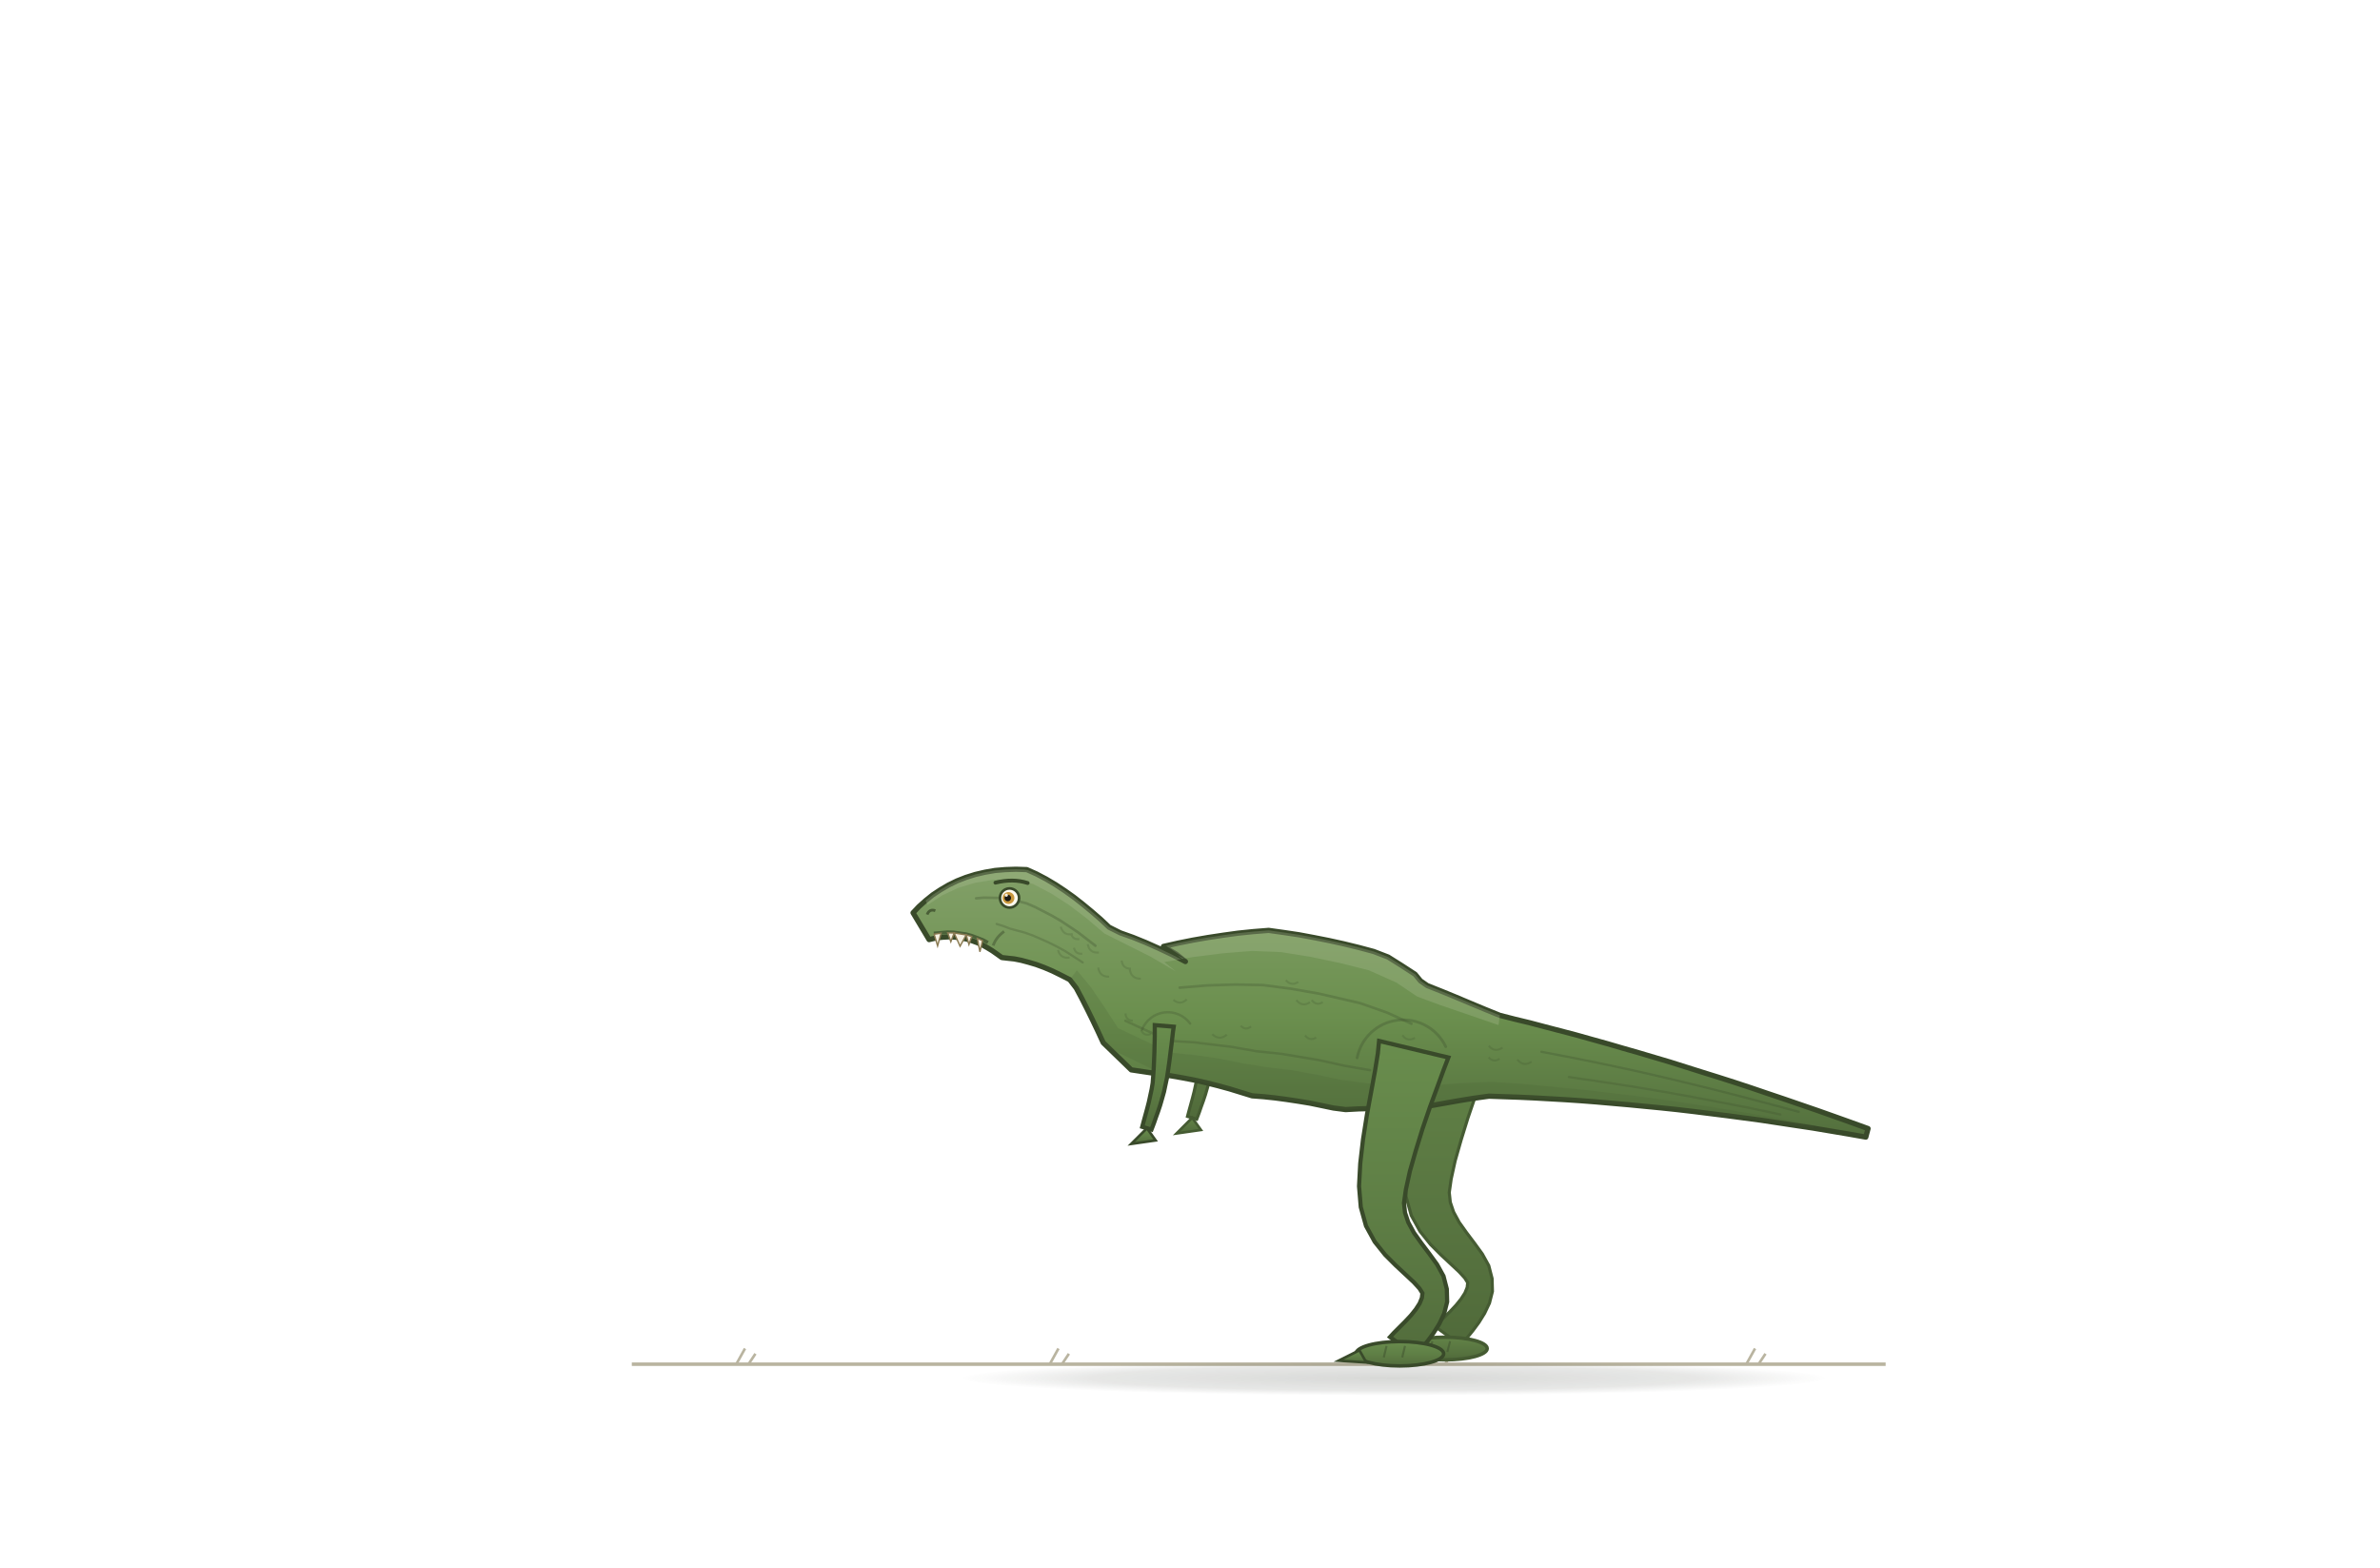
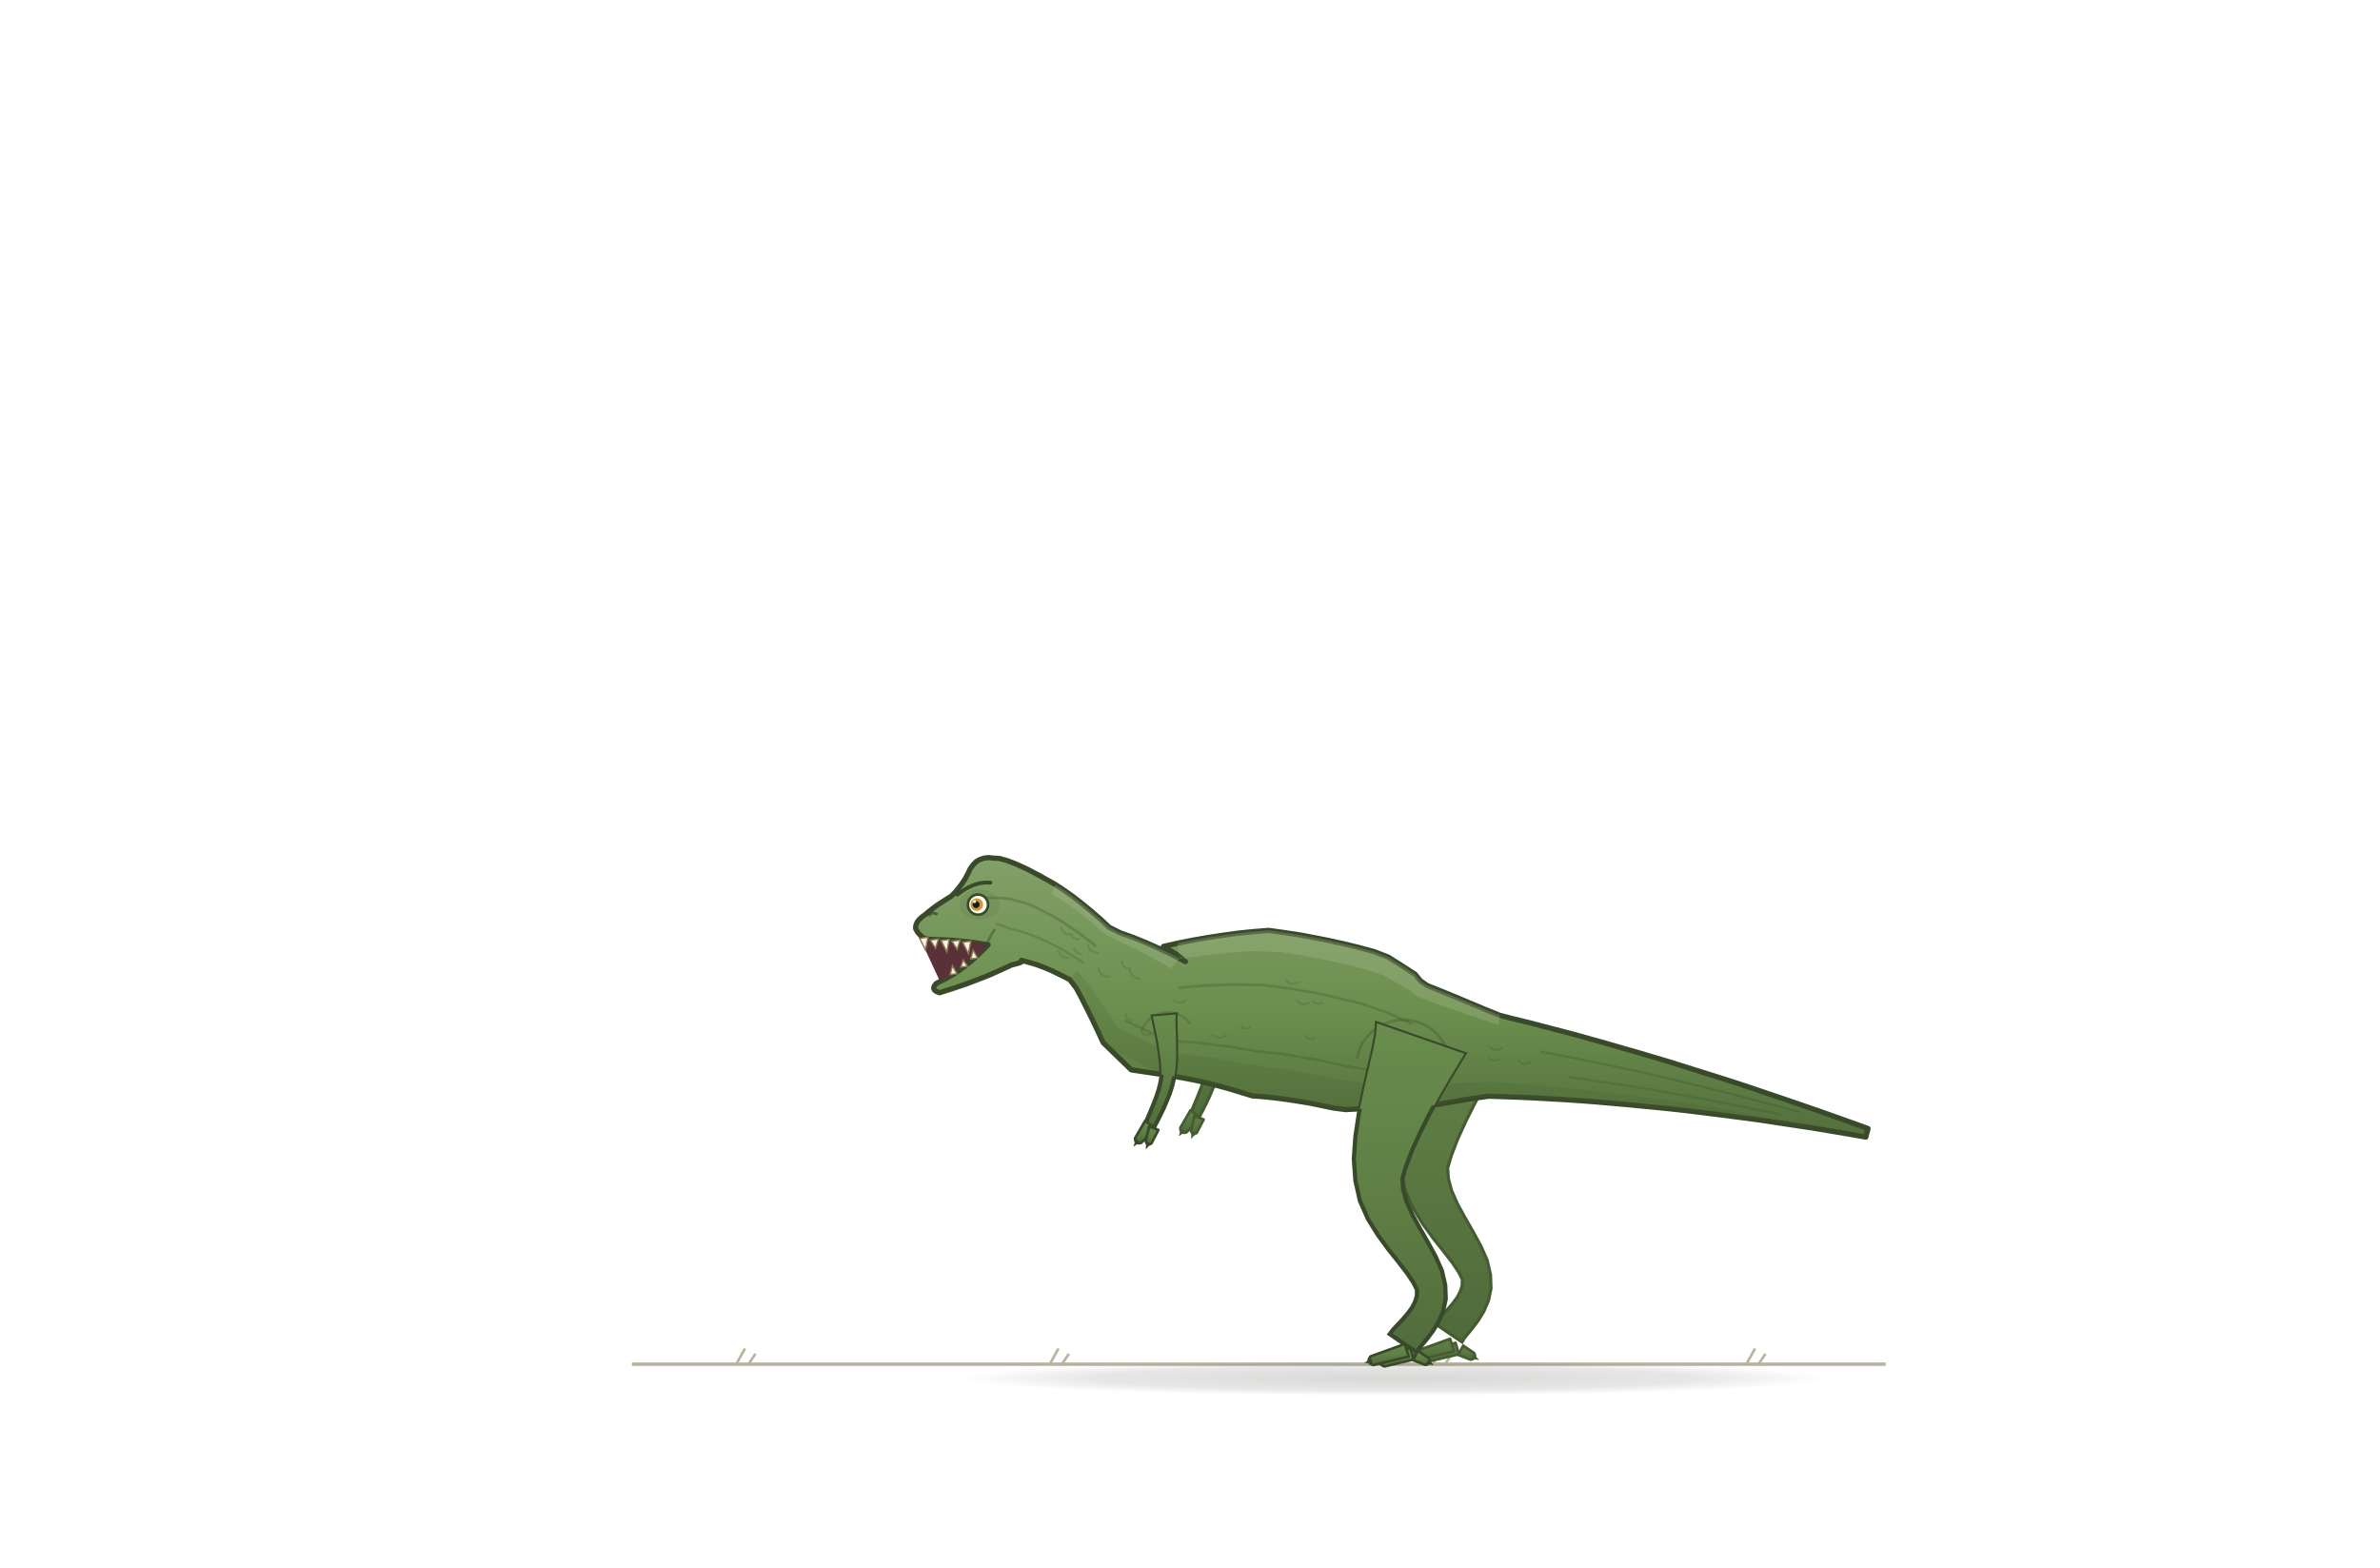
<svg xmlns="http://www.w3.org/2000/svg" viewBox="0 0 820 540" role="img" aria-label="Tyrannosaurus Rex, a hybrid dinosaur">
  <g transform="translate(454.2 470) scale(0.6) translate(-454.2 -470)">
    <defs>
      <clipPath id="bod-size-min-rex">
-         <path d="M769.9 334.7L760.2 331.2L750.4 327.7L740.8 324.3L731.2 321L721.6 317.7L712.1 314.5L702.7 311.3L693.3 308.2L683.9 305.2L674.6 302.3L665.4 299.4L656.2 296.5L647.1 293.8L638 291.1L628.9 288.5L620 285.9L611 283.4L602.1 280.9L593.3 278.6L584.5 276.3L575.8 274L567.1 271.9L558.5 269.7L550.1 266.3L541.7 262.8L533.4 259.3L525.1 255.9L516.8 252.6L512.9 249.9L509.8 246.1L502.1 241.1L494.3 236.2L486 233L477.4 230.7L468.8 228.6L460.2 226.7L451.6 225L443 223.4L434.3 222.1L425.7 220.9L416.9 221.6L408.1 222.5L399.4 223.7L390.8 225L382.2 226.5L373.7 228.2L365.3 230.1L372.7 234.6L377.9 238.8L370.2 234.8L362.6 231.2L355.2 227.9L347.8 224.9L340.5 222.3L334.1 219.1L329.1 214.4L324 210L318.9 205.8L313.8 201.8L308.6 198.1L303.3 194.6L297.9 191.4L292.4 188.5L286.8 186L280.6 185.8L274.5 186L268.6 186.5L262.8 187.5L257.2 188.8L251.8 190.5L246.7 192.5L241.8 194.9L237.2 197.6L232.8 200.5L228.7 203.8L224.8 207.3L221.5 210.8L230.7 226.2L234.9 225.2L238.7 224.8L242.3 224.6L245.8 224.8L249.2 225.3L252.4 225.9L255.5 226.9L258.5 228L261.4 229.3L264.2 230.9L267 232.6L269.7 234.5L272.5 236.5L276 236.9L279.7 237.3L283.7 238.1L287.8 239.2L292.2 240.5L296.8 242.2L301.5 244.2L306.4 246.6L311.5 249.2L315.2 254L318.3 259.8L321.4 265.9L324.5 272.2L327.6 278.7L330.7 285.4L346.8 301L369.5 304.4L376.4 305.6L383.2 306.9L389.9 308.4L396.6 310.1L403.2 311.9L409.7 313.9L416.2 315.9L422.8 316.4L429.4 317.1L436.1 318L442.7 319L449.4 320.1L456.2 321.5L462.9 322.9L469.9 323.8L477.3 323.4L484.9 323.2L497.1 324.4L509.7 323.4L518 321.7L526.4 320.2L534.9 318.7L543.5 317.3L552.2 316.1L560.8 316.4L569.5 316.7L578.2 317.1L587 317.6L595.9 318.1L604.9 318.7L613.9 319.4L623 320.2L632.2 321L641.5 321.9L650.8 322.8L660.3 323.8L669.7 324.9L679.3 326.1L688.9 327.3L698.7 328.6L708.4 329.9L718.3 331.4L728.2 332.9L738.2 334.4L748.3 336.1L758.4 337.8L768.6 339.6Z" />
+         <path d="M769.9 334.7L760.2 331.2L750.4 327.7L740.8 324.3L731.2 321L721.6 317.7L712.1 314.5L702.7 311.3L693.3 308.2L683.9 305.2L674.6 302.3L665.4 299.4L656.2 296.5L647.1 293.8L638 291.1L628.9 288.5L620 285.9L611 283.4L602.1 280.9L593.3 278.6L584.5 276.3L575.8 274L567.1 271.9L558.5 269.7L550.1 266.3L541.7 262.8L533.4 259.3L525.1 255.9L516.8 252.6L512.9 249.9L509.8 246.1L502.1 241.1L494.3 236.2L486 233L477.4 230.7L468.8 228.6L460.2 226.7L451.6 225L443 223.4L434.3 222.1L425.7 220.9L416.9 221.6L408.1 222.5L399.4 223.7L390.8 225L382.2 226.5L373.7 228.2L365.3 230.1L372.7 234.6L377.9 238.8L370.2 234.8L362.6 231.2L355.2 227.9L347.8 224.9L340.5 222.3L334.1 219.1L329.1 214.4L324 210L318.9 205.8L313.8 201.8L308.6 198.1L303.3 194.6L294.8 189.8L287.4 185.9L280.9 182.9L275.5 180.8L271.1 179.6L267.7 179.4L264.9 179.1L262.3 179.4L259.9 180.2L257.8 181.4L256 183.2L254.4 185.4L252.9 188.5L251.3 191.5L249.5 194.2L247.6 196.7L245.6 199.1L243.4 201.3L240.5 203.1L237.7 204.9L235.1 206.6L232.7 208.4L230.5 210.1L228.5 211.8L226.7 213.1L225.2 214.5L224.1 215.8L223.4 217.2L223 218.6L223 220L224.1 221.9L225.5 223.5L226.9 224.8L228.6 225.6L230.5 226L232.6 226.1L238.3 226.3L243.9 226.6L249.3 227.1L254.6 227.6L259.7 228.4L264.6 229.2L259.8 234.1L255 238.5L250.1 242.4L245.1 245.9L240 248.8L234.9 251.3L233.9 252.5L233.4 253.6L233.4 254.5L234 255.4L235.1 256.1L236.7 256.7L244.6 254.2L252 251.7L259.1 249L265.9 246.3L272.2 243.5L278.2 240.7L280.4 240.2L282.1 239.7L283.3 239.3L283.9 238.9L284.1 238.5L283.7 238.1L283.7 238.1L287.8 239.2L292.2 240.5L296.8 242.2L301.5 244.2L306.4 246.6L311.5 249.2L315.2 254L318.3 259.8L321.4 265.9L324.5 272.2L327.6 278.7L330.7 285.4L346.8 301L369.5 304.4L376.4 305.6L383.2 306.9L389.9 308.4L396.6 310.1L403.2 311.9L409.7 313.9L416.2 315.9L422.8 316.4L429.4 317.1L436.1 318L442.7 319L449.4 320.1L456.2 321.5L462.9 322.9L469.9 323.8L477.3 323.4L484.9 323.2L497.1 324.4L509.7 323.4L518 321.7L526.4 320.2L534.9 318.7L543.5 317.3L552.2 316.1L560.8 316.4L569.5 316.7L578.2 317.1L587 317.6L595.9 318.1L604.9 318.7L613.9 319.4L623 320.2L632.2 321L641.5 321.9L650.8 322.8L660.3 323.8L669.7 324.9L679.3 326.1L688.9 327.3L698.7 328.6L708.4 329.9L718.3 331.4L728.2 332.9L738.2 334.4L748.3 336.1L758.4 337.8L768.6 339.6Z" />
      </clipPath>
      <linearGradient id="gb-size-min-rex" x1="0" y1="0" x2="0" y2="1">
        <stop offset="0" stop-color="#82a068" />
        <stop offset="0.55" stop-color="#6b8f4e" />
        <stop offset="1" stop-color="#536f3d" />
      </linearGradient>
      <linearGradient id="gl-size-min-rex" x1="0" y1="0" x2="0" y2="1">
        <stop offset="0" stop-color="#698d4d" />
        <stop offset="0.55" stop-color="#5e7e45" />
        <stop offset="1" stop-color="#526c3c" />
      </linearGradient>
      <linearGradient id="gf-size-min-rex" x1="0" y1="0" x2="0" y2="1">
        <stop offset="0" stop-color="#628347" />
        <stop offset="0.55" stop-color="#597641" />
        <stop offset="1" stop-color="#506a3a" />
      </linearGradient>
      <radialGradient id="sh-size-min-rex">
        <stop offset="0" stop-color="#23281e" stop-opacity="0.18" />
        <stop offset="0.7" stop-color="#23281e" stop-opacity="0.11" />
        <stop offset="1" stop-color="#23281e" stop-opacity="0" />
      </radialGradient>
    </defs>
    <line x1="60" y1="470" x2="780" y2="470" stroke="#b9b4a0" stroke-width="2" />
    <path d="M120 470l5 -9 M127 470l4 -6" stroke="#b9b4a0" stroke-width="1.5" fill="none" />
    <path d="M300 470l5 -9 M307 470l4 -6" stroke="#b9b4a0" stroke-width="1.5" fill="none" />
    <path d="M520 470l5 -9 M527 470l4 -6" stroke="#b9b4a0" stroke-width="1.5" fill="none" />
    <path d="M700 470l5 -9 M707 470l4 -6" stroke="#b9b4a0" stroke-width="1.5" fill="none" />
    <ellipse cx="497.7" cy="478" rx="249.9" ry="10" fill="url(#sh-size-min-rex)" />
-     <path d="M515.1 278.4L514.4 285.5L512.8 295.4L510.6 307.4L508.1 320.9L505.9 334.8L504.3 348.7L503.6 361.8L504.6 373.8L507.6 384.6L512.6 393.7L518.6 401.2L524.7 407.3L530.4 412.6L535.1 417L538.3 420.5L540 423.2L539.7 425.9L538.4 429.1L536.2 432.5L533.3 436.1L530.1 439.5L526.8 442.8L523.7 445.9L521.4 448.4L536.6 459.6L537.8 457.4L539.9 454.5L543 450.7L546.4 446.1L549.7 440.8L552.5 434.9L554.2 428.2L554 420.8L552.1 413.4L548.4 406.7L543.9 400.5L539.3 394.4L535.1 388.5L531.9 382.6L530 377L529.4 371.4L530.5 363.7L532.8 353.2L536.2 341.3L540.1 328.7L544.3 316.4L548.5 305L552.1 295.2L554.9 287.9Z" fill="url(#gf-size-min-rex)" stroke="#455b32" stroke-width="1.8" />
-     <ellipse cx="527" cy="461" rx="24.2" ry="6.5" fill="url(#gf-size-min-rex)" stroke="#455b32" stroke-width="2" />
-     <path d="M519.7 456.8L518.1 463M529.9 456.8L528.3 463" fill="none" stroke="#394a2a" stroke-width="1.2" opacity="0.45" />
-     <path d="M386.3 269.3L386.3 272L386.3 275.6L386.2 279.9L386.1 284.5L385.9 289.4L385.7 294.2L385.4 298.6L385.1 302.5L384.5 306.1L383.7 309.8L382.9 313.5L382 317L381.1 320.3L380.3 323.2L379.6 325.8L379.1 327.7L384.4 329.3L385.1 327.5L386 325.1L387 322.2L388.2 318.9L389.4 315.3L390.5 311.5L391.6 307.6L392.4 303.8L393.3 299.6L394 295L394.7 290.1L395.3 285.2L395.9 280.5L396.4 276.3L396.8 272.8L397.2 270.2Z" fill="url(#gf-size-min-rex)" stroke="#455b32" stroke-width="1.8" />
-     <path d="M381.8 328.5L372.8 337.5L386.8 335.5Z" fill="url(#gf-size-min-rex)" stroke="#455b32" stroke-width="1.5" />
-     <path d="M769.9 334.7L760.2 331.2L750.4 327.7L740.8 324.3L731.2 321L721.6 317.7L712.1 314.5L702.7 311.3L693.3 308.2L683.9 305.2L674.6 302.3L665.4 299.4L656.2 296.5L647.1 293.8L638 291.1L628.9 288.5L620 285.9L611 283.4L602.1 280.9L593.3 278.6L584.5 276.3L575.8 274L567.1 271.9L558.5 269.7L550.1 266.3L541.7 262.8L533.4 259.3L525.1 255.9L516.8 252.6L512.9 249.9L509.8 246.1L502.1 241.1L494.3 236.2L486 233L477.4 230.7L468.8 228.6L460.2 226.7L451.6 225L443 223.4L434.3 222.1L425.7 220.9L416.9 221.6L408.1 222.5L399.4 223.7L390.8 225L382.2 226.5L373.7 228.2L365.3 230.1L372.7 234.6L377.9 238.8L370.2 234.8L362.6 231.2L355.2 227.9L347.8 224.9L340.5 222.3L334.1 219.1L329.1 214.4L324 210L318.9 205.8L313.8 201.8L308.6 198.1L303.3 194.6L297.9 191.4L292.4 188.5L286.8 186L280.6 185.8L274.5 186L268.6 186.5L262.8 187.5L257.2 188.8L251.8 190.5L246.7 192.5L241.8 194.9L237.2 197.6L232.8 200.5L228.7 203.8L224.8 207.3L221.5 210.8L230.7 226.2L234.9 225.2L238.7 224.8L242.3 224.6L245.8 224.8L249.2 225.3L252.4 225.9L255.5 226.9L258.5 228L261.4 229.3L264.2 230.9L267 232.6L269.7 234.5L272.5 236.5L276 236.9L279.7 237.3L283.7 238.1L287.8 239.2L292.2 240.5L296.8 242.2L301.5 244.2L306.4 246.6L311.5 249.2L315.2 254L318.3 259.8L321.4 265.9L324.5 272.2L327.6 278.7L330.7 285.4L346.8 301L369.5 304.4L376.4 305.6L383.2 306.9L389.9 308.4L396.6 310.1L403.2 311.9L409.7 313.9L416.2 315.9L422.8 316.4L429.4 317.1L436.1 318L442.7 319L449.4 320.1L456.2 321.5L462.9 322.9L469.9 323.8L477.3 323.4L484.9 323.2L497.1 324.4L509.7 323.4L518 321.7L526.4 320.2L534.9 318.7L543.5 317.3L552.2 316.1L560.8 316.4L569.5 316.7L578.2 317.1L587 317.6L595.9 318.1L604.9 318.7L613.9 319.4L623 320.2L632.2 321L641.5 321.9L650.8 322.8L660.3 323.8L669.7 324.9L679.3 326.1L688.9 327.3L698.7 328.6L708.4 329.9L718.3 331.4L728.2 332.9L738.2 334.4L748.3 336.1L758.4 337.8L768.6 339.6Z" fill="url(#gb-size-min-rex)" stroke="#394a2a" stroke-width="3" stroke-linejoin="round" />
+     <path d="M513.9 268.3L513.4 274.7L511.7 283.5L509.1 294.5L506.3 306.9L503.5 320L501.5 333.2L500.6 346.2L501.5 358.6L504.1 370.2L508.7 380.6L514.4 389.8L520.4 398L526.3 405.4L531.3 411.9L534.9 417.3L536.9 421.4L536.8 424.8L535.8 428.1L534.1 431.4L531.7 434.7L529 437.9L526.1 441L523.3 444L521.2 446.7L536.8 457.3L537.8 455.4L539.8 452.9L542.7 449.4L546 445L549.2 439.8L551.9 433.6L553.4 426.5L553.1 418.6L551.2 410.3L547.6 402.2L543.2 394.1L538.6 386.1L534.2 378.1L530.8 370.4L528.9 363.4L528.5 357.3L530.6 350.2L534.1 341.1L538.7 331L544 320.4L549.6 310.1L555.1 300.6L560.2 292.2L564.1 285.8Z" fill="url(#gf-size-min-rex)" stroke="#455b32" stroke-width="1.8" />
+     <path d="M533 457.7L516.8 463.7Q514.3 467 518.2 468.3L535 464.3Z" fill="url(#gf-size-min-rex)" stroke="#455b32" stroke-width="1.5" stroke-linejoin="round" />
+     <path d="M517.1 464.5L513.2 467.3L518 467.5Z" fill="#455b32" />
+     <path d="M529.9 455.4L510.2 462.5Q507.4 466 511.7 467.5L532.1 462.6Z" fill="url(#gf-size-min-rex)" stroke="#455b32" stroke-width="1.5" stroke-linejoin="round" />
+     <path d="M510.5 463.5L506.6 466.3L511.4 466.5Z" fill="#455b32" />
+     <path d="M534.6 464.7L541.6 467.4Q545.4 466.9 543.7 463.6L537.4 459.3Z" fill="url(#gf-size-min-rex)" stroke="#455b32" stroke-width="1.5" stroke-linejoin="round" />
+     <path d="M541.9 466.9L546.6 467.6L543.4 464.1Z" fill="#455b32" />
+     <path d="M398.3 263.2L398.2 265.9L398.2 269.6L398.4 274.1L398.5 279.1L398.6 284.5L398.5 289.8L398.1 294.9L397.4 299.6L396.3 304.2L394.9 308.7L393.1 313.1L391.3 317.3L389.4 321.2L387.7 324.6L386.2 327.4L385.2 329.6L380.3 327.5L381.2 325.2L382.4 322.2L383.9 318.7L385.5 314.8L387.1 310.7L388.5 306.5L389.5 302.5L390.2 298.6L390.1 294.6L389.8 290L389.1 285.1L388.4 280.1L387.5 275.3L386.6 270.9L385.8 267.2L385.2 264.3Z" fill="url(#gf-size-min-rex)" stroke="#455b32" stroke-width="1.8" />
+     <path d="M380.8 324.2L375 334.2Q374.9 338 378.5 336.9L386.7 328.8Z" fill="url(#gf-size-min-rex)" stroke="#455b32" stroke-width="1.5" stroke-linejoin="round" />
+     <path d="M375.5 334.5L374 339.1L378 336.5Z" fill="#455b32" />
+     <path d="M383.1 327.5L381.1 335.9Q381.9 338.9 384.4 337.2L388.4 329.5Z" fill="url(#gf-size-min-rex)" stroke="#455b32" stroke-width="1.5" stroke-linejoin="round" />
+     <path d="M381.3 336L381.2 340.7L384.3 337.1Z" fill="#455b32" />
+     <path d="M769.9 334.7L760.2 331.2L750.4 327.7L740.8 324.3L731.2 321L721.6 317.7L712.1 314.5L702.7 311.3L693.3 308.2L683.9 305.2L674.6 302.3L665.4 299.4L656.2 296.5L647.1 293.8L638 291.1L628.9 288.5L620 285.9L611 283.4L602.1 280.9L593.3 278.6L584.5 276.3L575.8 274L567.1 271.9L558.5 269.7L550.1 266.3L541.7 262.8L533.4 259.3L525.1 255.9L516.8 252.6L512.9 249.9L509.8 246.1L502.1 241.1L494.3 236.2L486 233L477.4 230.7L468.8 228.6L460.2 226.7L451.6 225L443 223.4L434.3 222.1L425.7 220.9L416.9 221.6L408.1 222.5L399.4 223.7L390.8 225L382.2 226.5L373.7 228.2L365.3 230.1L372.7 234.6L377.9 238.8L370.2 234.8L362.6 231.2L355.2 227.9L347.8 224.9L340.5 222.3L334.1 219.1L329.1 214.4L324 210L318.9 205.8L313.8 201.8L308.6 198.1L303.3 194.6L294.8 189.8L287.4 185.9L280.9 182.9L275.5 180.8L271.1 179.6L267.7 179.4L264.9 179.1L262.3 179.4L259.9 180.2L257.8 181.4L256 183.2L254.4 185.4L252.9 188.5L251.3 191.5L249.5 194.2L247.6 196.7L245.6 199.1L243.4 201.3L240.5 203.1L237.7 204.9L235.1 206.6L232.7 208.4L230.5 210.1L228.5 211.8L226.7 213.1L225.2 214.5L224.1 215.8L223.4 217.2L223 218.6L223 220L224.1 221.9L225.5 223.5L226.9 224.8L228.6 225.6L230.5 226L232.6 226.1L238.3 226.3L243.9 226.6L249.3 227.1L254.6 227.6L259.7 228.4L264.6 229.2L259.8 234.1L255 238.5L250.1 242.4L245.1 245.9L240 248.8L234.9 251.3L233.9 252.5L233.4 253.6L233.4 254.5L234 255.4L235.1 256.1L236.7 256.7L244.6 254.2L252 251.7L259.1 249L265.9 246.3L272.2 243.5L278.2 240.7L280.4 240.2L282.1 239.7L283.3 239.3L283.9 238.9L284.1 238.5L283.7 238.1L283.7 238.1L287.8 239.2L292.2 240.5L296.8 242.2L301.5 244.2L306.4 246.6L311.5 249.2L315.2 254L318.3 259.8L321.4 265.9L324.5 272.2L327.6 278.7L330.7 285.4L346.8 301L369.5 304.4L376.4 305.6L383.2 306.9L389.9 308.4L396.6 310.1L403.2 311.9L409.7 313.9L416.2 315.9L422.8 316.4L429.4 317.1L436.1 318L442.7 319L449.4 320.1L456.2 321.5L462.9 322.9L469.9 323.8L477.3 323.4L484.9 323.2L497.1 324.4L509.7 323.4L518 321.7L526.4 320.2L534.9 318.7L543.5 317.3L552.2 316.1L560.8 316.4L569.5 316.7L578.2 317.1L587 317.6L595.9 318.1L604.9 318.7L613.9 319.4L623 320.2L632.2 321L641.5 321.9L650.8 322.8L660.3 323.8L669.7 324.9L679.3 326.1L688.9 327.3L698.7 328.6L708.4 329.9L718.3 331.4L728.2 332.9L738.2 334.4L748.3 336.1L758.4 337.8L768.6 339.6Z" fill="url(#gb-size-min-rex)" stroke="#394a2a" stroke-width="3" stroke-linejoin="round" />
    <g clip-path="url(#bod-size-min-rex)">
      <path d="M738.2 334.6L718.2 331.6L698.6 328.9L679.2 326.5L660.2 324.3L641.4 322.4L622.9 320.8L604.8 319.4L586.9 318.4L569.3 317.6L552.1 317L534.8 319.8L517.9 323.1L496.8 325.9L476.8 325L462.4 324.7L449 322L435.8 319.9L422.6 318.3L409.5 315.7L396.5 311.8L383.2 308.5L369.6 305.8L329.7 286.4L323.7 273L317.7 260.5L311 249.8L315.6 243.8L323.6 253.5L331.3 264.8L339.2 277L368.7 291L383 292.5L397.1 294.5L411 297.3L424.9 299.5L438.9 301.2L452.9 303.7L467 306.7L481.8 308.6L500 311L519.3 309.9L536.1 308.6L553.3 307.8L570.6 309L588.2 310.6L606 312.4L624.1 314.5L642.5 316.8L661.2 319.4L680.1 322.3L699.4 325.5L718.9 328.9L738.7 332.6Z" fill="#475d34" opacity="0.2" />
-       <path d="M558.6 268.8L541.8 261.7L525.2 254.6L513.2 248.5L502.6 239.4L486.4 231.2L469.2 226.8L451.9 223.1L434.6 220.2L417 219.8L399.5 222L382.2 224.9L365.2 228.7L378.9 237.9L363.4 230.3L348.4 224.2L334.6 218.5L324.5 209.3L314.2 201L303.7 193.7L292.8 187.5L280.8 184.8L268.7 185.6L257.2 188L246.6 191.9L237 197L228.5 203.4L229.9 206.3L238.2 200.8L247.4 196.5L257.4 193.5L268.1 191.8L279.3 191.6L290.5 194.3L301 199.8L311.2 206.4L321.3 214.1L331.4 222.7L344.2 229.1L358.1 236.1L372.3 244.4L365.8 239.1L382.3 236.2L399.1 234.1L416 232.7L432.9 233.4L449.8 236.1L466.5 239.6L483.2 243.8L499.1 250.9L511 258.9L524.2 263.8L540.9 269.5L557.7 275.3Z" fill="#b4c59f" opacity="0.26" />
+       <path d="M558.6 268.8L541.8 261.7L533.5 258.1L525.2 254.6L513.2 248.5L510.3 244.5L494.8 234.5L486.4 231.2L469.2 226.8L460.6 224.8L443.3 221.6L434.6 220.2L417 219.8L408.2 220.8L390.8 223.3L382.2 224.9L373.7 226.7L373.3 233.2L378.9 237.9L363.4 230.3L355.8 227.1L341 221.7L334.6 218.5L324.5 209.3L319.4 205L309 197.2L303.7 193.7L301 199.8L306.1 203L316.3 210.1L321.3 214.1L331.4 222.7L337.5 226.1L351.1 232.4L358.1 236.1L372.3 244.4L369.6 242.5L374 237.5L382.3 236.2L390.7 235L407.5 233.3L416 232.7L432.9 233.4L441.4 234.7L458.1 237.8L466.5 239.6L483.2 243.8L491.4 246.7L506.8 255.3L511 258.9L524.2 263.8L532.5 266.6L540.9 269.5L557.7 275.3Z" fill="#b4c59f" opacity="0.26" />
    </g>
    <g clip-path="url(#bod-size-min-rex)">
      <g fill="none" stroke="#394a2a" stroke-width="1.2" opacity="0.2">
        <path d="M334.1 247.5Q328.6 247.6 327.8 242.2" />
        <path d="M347.7 272.8Q343.7 272.6 343.5 268.6" />
        <path d="M318.7 234.3Q314.8 234.7 313.9 230.9" />
        <path d="M401.7 280.8Q397.4 284.4 393.3 280.5" />
        <path d="M415.6 276.1Q412.4 278.6 409.7 275.7" />
        <path d="M560 288.2Q555.6 291.3 552.1 287.2" />
        <path d="M449.4 262.2Q444.9 265.1 441.6 260.9" />
        <path d="M358.1 280.4Q354.3 281.9 352.4 278.2" />
        <path d="M515.8 304.5Q511.3 307.8 507.5 303.6" />
        <path d="M317 225.9Q313.2 226.4 312.3 222.8" />
        <path d="M313.2 223Q307.8 224.1 306.3 218.8" />
        <path d="M378.7 260.5Q375 264.1 371 260.8" />
        <path d="M328.2 233.6Q322.8 234.1 321.8 228.8" />
        <path d="M456.8 262.1Q453.1 264.4 450.4 260.9" />
        <path d="M453 282.4Q449.3 284.7 446.6 281.2" />
        <path d="M442.7 250.5Q438.7 253.1 435.6 249.5" />
        <path d="M311.4 236.5Q306.1 237.3 304.7 232.1" />
        <path d="M576.7 296.3Q572 299.4 568.5 295.1" />
        <path d="M346.6 242.9Q341.8 242.9 341.3 238.2" />
        <path d="M509.7 282.6Q505.4 285.1 502.5 281.1" />
        <path d="M352.3 248.7Q346.4 248.6 345.9 242.8" />
        <path d="M558.3 294.6Q554.8 297 552 293.8" />
      </g>
      <g fill="none" stroke="#394a2a" stroke-linecap="round">
        <path d="M326.2 229.7L316.2 222L306.3 215.4L301.3 212.5L291.6 207.5L286.7 205.4L276.8 202.8L271.9 202.3L262.3 202.1L257.7 202.5" stroke-width="1.5" opacity="0.3" />
        <path d="M318.9 239.3L309 232.9L304.1 230.2L299.3 227.8L290.2 223.8L285.7 222.2L277.2 219.9L273.3 218.4L269.5 217.2" stroke-width="1.3" opacity="0.26" />
        <path d="M507.7 274.5L493.9 268.2L478.3 262.7L454.5 257.2L438.5 254.4L422.5 252.3L406.5 252L390.5 252.5L374.6 253.8" stroke-width="1.5" opacity="0.28" />
        <path d="M484 301.2L469.1 298.6L454.7 295.4L433.1 291.8L418.7 290.3L404.5 287.8L382.9 285.2L368.4 284.3L343.4 272.8" stroke-width="1.4" opacity="0.26" />
        <path d="M730.1 325.1L710.8 319.9L691.7 314.9L672.9 310.2L654.3 305.7L636 301.5L617.8 297.6L600 294L582.3 290.6" stroke-width="1.3" opacity="0.28" />
        <path d="M719.5 326.6L700.1 322.5L680.9 318.8L671.5 317L652.7 313.6L634.2 310.5L625.1 309.1L607 306.4L598.1 305.1" stroke-width="1.3" opacity="0.24" />
        <path d="M476.5 294.1A27 27 0 0 1 527.4 287.7" stroke-width="1.6" opacity="0.3" />
        <path d="M353 277.9A15.9 15.9 0 0 1 380.6 274.4" stroke-width="1.4" opacity="0.26" />
      </g>
    </g>
-     <path d="M264.5 227.9L261.5 226.3L255.2 223.9L251.9 223L244.9 222L241.2 221.9L233.4 222.6" fill="none" stroke="#394a2a" stroke-width="2" opacity="0.7" />
-     <path d="M267.5 229.6Q269.2 224.8 273.8 221.5" fill="none" stroke="#394a2a" stroke-width="1.6" opacity="0.45" />
-     <path d="M234.3 209.6Q230.9 208.4 229.6 211.8" fill="none" stroke="#394a2a" stroke-width="1.6" opacity="0.75" />
+     <path d="M264.6 229.2L259.7 228.4L254.6 227.6L249.3 227.1L243.9 226.6L238.3 226.3L232.6 226.1L230.5 226L228.6 225.6L226.9 224.8L225.5 223.5L224.1 221.9L223 220L236.9 250.1L240.8 247.8L245 245L249.4 241.8L254.2 238.1L259.3 233.9L264.6 229.2Z" fill="#5a3138" />
+     <path d="M263.6 229.4Q265.5 224.6 268.5 220.1" fill="none" stroke="#394a2a" stroke-width="1.6" opacity="0.45" />
+     <path d="M235.5 211.9Q232.5 209.7 230.3 212.6" fill="none" stroke="#394a2a" stroke-width="1.6" opacity="0.75" />
    <g opacity="1">
-       <path d="M261.4 226.8L259.9 233.2L258.4 225.5Z" fill="#f6f2e4" stroke="#8a7a52" stroke-width="0.8" />
-       <path d="M255.2 224.4L253.6 229L252 223.5Z" fill="#f6f2e4" stroke="#8a7a52" stroke-width="0.8" />
-       <path d="M252 223.5L248.5 230L245.1 222.4Z" fill="#f6f2e4" stroke="#8a7a52" stroke-width="0.8" />
-       <path d="M245.1 222.4L243.2 227.4L241.4 222.3Z" fill="#f6f2e4" stroke="#8a7a52" stroke-width="0.8" />
-       <path d="M237.6 222.5L235.6 229.8L233.6 223.1Z" fill="#f6f2e4" stroke="#8a7a52" stroke-width="0.8" />
+       <path d="M230.1 224.8L228.6 232.1L225.3 225.5Z" fill="#f6f2e4" stroke="#8a7a52" stroke-width="0.8" />
+       <path d="M236.1 225.8L234.4 231.2L231.4 226.5Z" fill="#f6f2e4" stroke="#8a7a52" stroke-width="0.8" />
+       <path d="M242.3 226.1L240.9 233.3L237.6 226.7Z" fill="#f6f2e4" stroke="#8a7a52" stroke-width="0.8" />
+       <path d="M248.5 226.5L246.8 231.8L243.8 227.1Z" fill="#f6f2e4" stroke="#8a7a52" stroke-width="0.8" />
+       <path d="M254.7 227.1L253.3 234.3L250 227.7Z" fill="#f6f2e4" stroke="#8a7a52" stroke-width="0.8" />
+       <path d="M258.6 236.8L256 232.2L254.6 237.3Z" fill="#f6f2e4" stroke="#8a7a52" stroke-width="0.8" />
+       <path d="M252.8 241.5L250.3 237.9L248.9 242Z" fill="#f6f2e4" stroke="#8a7a52" stroke-width="0.8" />
+       <path d="M246.7 245.8L244.1 241.2L242.8 246.3Z" fill="#f6f2e4" stroke="#8a7a52" stroke-width="0.8" />
    </g>
-     <circle cx="276.9" cy="202.3" r="5.5" fill="#fdfaef" stroke="#394a2a" stroke-width="1.5" />
-     <circle cx="276.3" cy="202.3" r="3.4" fill="#c9983d" />
-     <circle cx="275.9" cy="202.3" r="1.9" fill="#1c1a14" />
-     <circle cx="275.1" cy="200.7" r="0.9" fill="#fdfaef" opacity="0.9" />
-     <path d="M287.3 193.7Q278.9 191 268.8 193.5" fill="none" stroke="#394a2a" stroke-width="2.2" stroke-linecap="round" />
-     <path d="M489.1 284.4L488.4 291.5L486.8 301.4L484.6 313.4L482.1 326.9L479.9 340.8L478.3 354.7L477.6 367.8L478.6 379.8L481.6 390.6L486.6 399.7L492.6 407.2L498.7 413.3L504.4 418.6L509.1 423L512.3 426.5L514 429.2L513.7 431.9L512.4 435.1L510.2 438.5L507.3 442.1L504.1 445.5L500.8 448.8L497.7 451.9L495.4 454.4L510.6 465.6L511.8 463.4L513.9 460.5L517 456.7L520.4 452.1L523.7 446.8L526.5 440.9L528.2 434.2L528 426.8L526.1 419.4L522.4 412.7L517.9 406.5L513.3 400.4L509.1 394.5L505.9 388.6L504 383L503.4 377.4L504.5 369.7L506.8 359.2L510.2 347.3L514.1 334.7L518.3 322.4L522.5 311L526.1 301.2L528.9 293.9Z" fill="url(#gl-size-min-rex)" stroke="#394a2a" stroke-width="2.4" />
-     <ellipse cx="501" cy="464" rx="25.2" ry="7" fill="url(#gl-size-min-rex)" stroke="#394a2a" stroke-width="2" />
-     <path d="M493.4 459.5L491.8 466.1M504 459.5L502.4 466.1" fill="none" stroke="#394a2a" stroke-width="1.2" opacity="0.45" />
-     <path d="M477.8 462L465.8 468L481.8 469Z" fill="url(#gl-size-min-rex)" stroke="#394a2a" stroke-width="1.5" />
-     <path d="M360.3 275.3L360.3 278L360.3 281.6L360.2 285.9L360.1 290.5L359.9 295.4L359.7 300.2L359.4 304.6L359.1 308.5L358.5 312.1L357.7 315.8L356.9 319.5L356 323L355.1 326.3L354.3 329.2L353.6 331.8L353.1 333.7L358.4 335.3L359.1 333.5L360 331.1L361 328.2L362.2 324.9L363.4 321.3L364.5 317.5L365.6 313.6L366.4 309.8L367.3 305.6L368 301L368.7 296.1L369.3 291.2L369.9 286.5L370.4 282.3L370.8 278.8L371.2 276.2Z" fill="url(#gl-size-min-rex)" stroke="#394a2a" stroke-width="2.4" />
-     <path d="M355.8 334.5L346.8 343.5L360.8 341.5Z" fill="url(#gl-size-min-rex)" stroke="#394a2a" stroke-width="1.5" />
+     <ellipse cx="259.7" cy="206" rx="11.6" ry="8.7" fill="#394a2a" opacity="0.1" />
+     <circle cx="258.8" cy="206.1" r="5.8" fill="#fdfaef" stroke="#394a2a" stroke-width="1.5" />
+     <circle cx="258.1" cy="206.1" r="3.6" fill="#c9983d" />
+     <circle cx="257.7" cy="206.1" r="2" fill="#1c1a14" />
+     <circle cx="256.8" cy="204.4" r="0.9" fill="#fdfaef" opacity="0.9" />
+     <path d="M265.9 193.5Q256.4 192.7 246.9 200.4" fill="none" stroke="#394a2a" stroke-width="2.2" stroke-linecap="round" />
+     <path d="M487.9 274.3L487.4 280.7L485.7 289.5L483.1 300.5L480.3 312.9L477.5 326L475.5 339.2L474.6 352.2L475.5 364.6L478.1 376.2L482.7 386.6L488.4 395.8L494.4 404L500.3 411.4L505.3 417.9L508.9 423.3L510.9 427.4L510.8 430.8L509.8 434.1L508.1 437.4L505.7 440.7L503 443.9L500.1 447L497.3 450L495.2 452.7L510.8 463.3L511.8 461.4L513.8 458.9L516.7 455.4L520 451L523.2 445.8L525.9 439.6L527.4 432.5L527.1 424.6L525.2 416.3L521.6 408.2L517.2 400.1L512.6 392.1L508.2 384.1L504.8 376.4L502.9 369.4L502.5 363.3L504.6 356.2L508.1 347.1L512.7 337L518 326.4L523.6 316.1L529.1 306.6L534.2 298.2L538.1 291.8Z" fill="url(#gl-size-min-rex)" stroke="#394a2a" stroke-width="2.4" />
+     <g clip-path="url(#bod-size-min-rex)">
+       <path d="M487.9 274.3L487.4 280.7L485.7 289.5L483.1 300.5L480.3 312.9L477.5 326L475.5 339.2L474.6 352.2L475.5 364.6L478.1 376.2L482.7 386.6L488.4 395.8L494.4 404L500.3 411.4L505.3 417.9L508.9 423.3L510.9 427.4L510.8 430.8L509.8 434.1L508.1 437.4L505.7 440.7L503 443.9L500.1 447L497.3 450L495.2 452.7L510.8 463.3L511.8 461.4L513.8 458.9L516.7 455.4L520 451L523.2 445.8L525.9 439.6L527.4 432.5L527.1 424.6L525.2 416.3L521.6 408.2L517.2 400.1L512.6 392.1L508.2 384.1L504.8 376.4L502.9 369.4L502.5 363.3L504.6 356.2L508.1 347.1L512.7 337L518 326.4L523.6 316.1L529.1 306.6L534.2 298.2L538.1 291.8Z" fill="url(#gl-size-min-rex)" />
+     </g>
+     <path d="M507 460.7L490.8 466.7Q488.3 470 492.2 471.3L509 467.3Z" fill="url(#gl-size-min-rex)" stroke="#394a2a" stroke-width="1.5" stroke-linejoin="round" />
+     <path d="M491.1 467.5L487.2 470.3L492 470.5Z" fill="#394a2a" />
+     <path d="M503.9 458.4L484.2 465.5Q481.4 469 485.7 470.5L506.1 465.6Z" fill="url(#gl-size-min-rex)" stroke="#394a2a" stroke-width="1.5" stroke-linejoin="round" />
+     <path d="M484.5 466.5L480.6 469.3L485.4 469.5Z" fill="#394a2a" />
+     <path d="M508.6 467.7L515.6 470.4Q519.4 469.9 517.7 466.6L511.4 462.3Z" fill="url(#gl-size-min-rex)" stroke="#394a2a" stroke-width="1.5" stroke-linejoin="round" />
+     <path d="M515.9 469.9L520.6 470.6L517.4 467.1Z" fill="#394a2a" />
+     <path d="M372.3 269.2L372.2 271.9L372.2 275.6L372.4 280.1L372.5 285.1L372.6 290.5L372.5 295.8L372.1 300.9L371.4 305.6L370.3 310.2L368.9 314.7L367.1 319.1L365.3 323.3L363.4 327.2L361.7 330.6L360.2 333.4L359.2 335.6L354.3 333.5L355.2 331.2L356.4 328.2L357.9 324.7L359.5 320.8L361.1 316.7L362.5 312.5L363.5 308.5L364.2 304.6L364.1 300.6L363.8 296L363.1 291.1L362.4 286.1L361.5 281.3L360.6 276.9L359.8 273.2L359.2 270.3Z" fill="url(#gl-size-min-rex)" stroke="#394a2a" stroke-width="2.4" />
+     <g clip-path="url(#bod-size-min-rex)">
+       <path d="M372.3 269.2L372.2 271.9L372.2 275.6L372.4 280.1L372.5 285.1L372.6 290.5L372.5 295.8L372.1 300.9L371.4 305.6L370.3 310.2L368.9 314.7L367.1 319.1L365.3 323.3L363.4 327.2L361.7 330.6L360.2 333.4L359.2 335.6L354.3 333.5L355.2 331.2L356.4 328.2L357.9 324.7L359.5 320.8L361.1 316.7L362.5 312.5L363.5 308.5L364.2 304.6L364.1 300.6L363.8 296L363.1 291.1L362.4 286.1L361.5 281.3L360.6 276.9L359.8 273.2L359.2 270.3Z" fill="url(#gl-size-min-rex)" />
+     </g>
+     <path d="M354.8 330.2L349 340.2Q348.9 344 352.5 342.9L360.7 334.8Z" fill="url(#gl-size-min-rex)" stroke="#394a2a" stroke-width="1.5" stroke-linejoin="round" />
+     <path d="M349.5 340.5L348 345.1L352 342.5Z" fill="#394a2a" />
+     <path d="M357.1 333.5L355.1 341.9Q355.9 344.9 358.4 343.2L362.4 335.5Z" fill="url(#gl-size-min-rex)" stroke="#394a2a" stroke-width="1.5" stroke-linejoin="round" />
+     <path d="M355.3 342L355.2 346.7L358.3 343.1Z" fill="#394a2a" />
  </g>
</svg>
